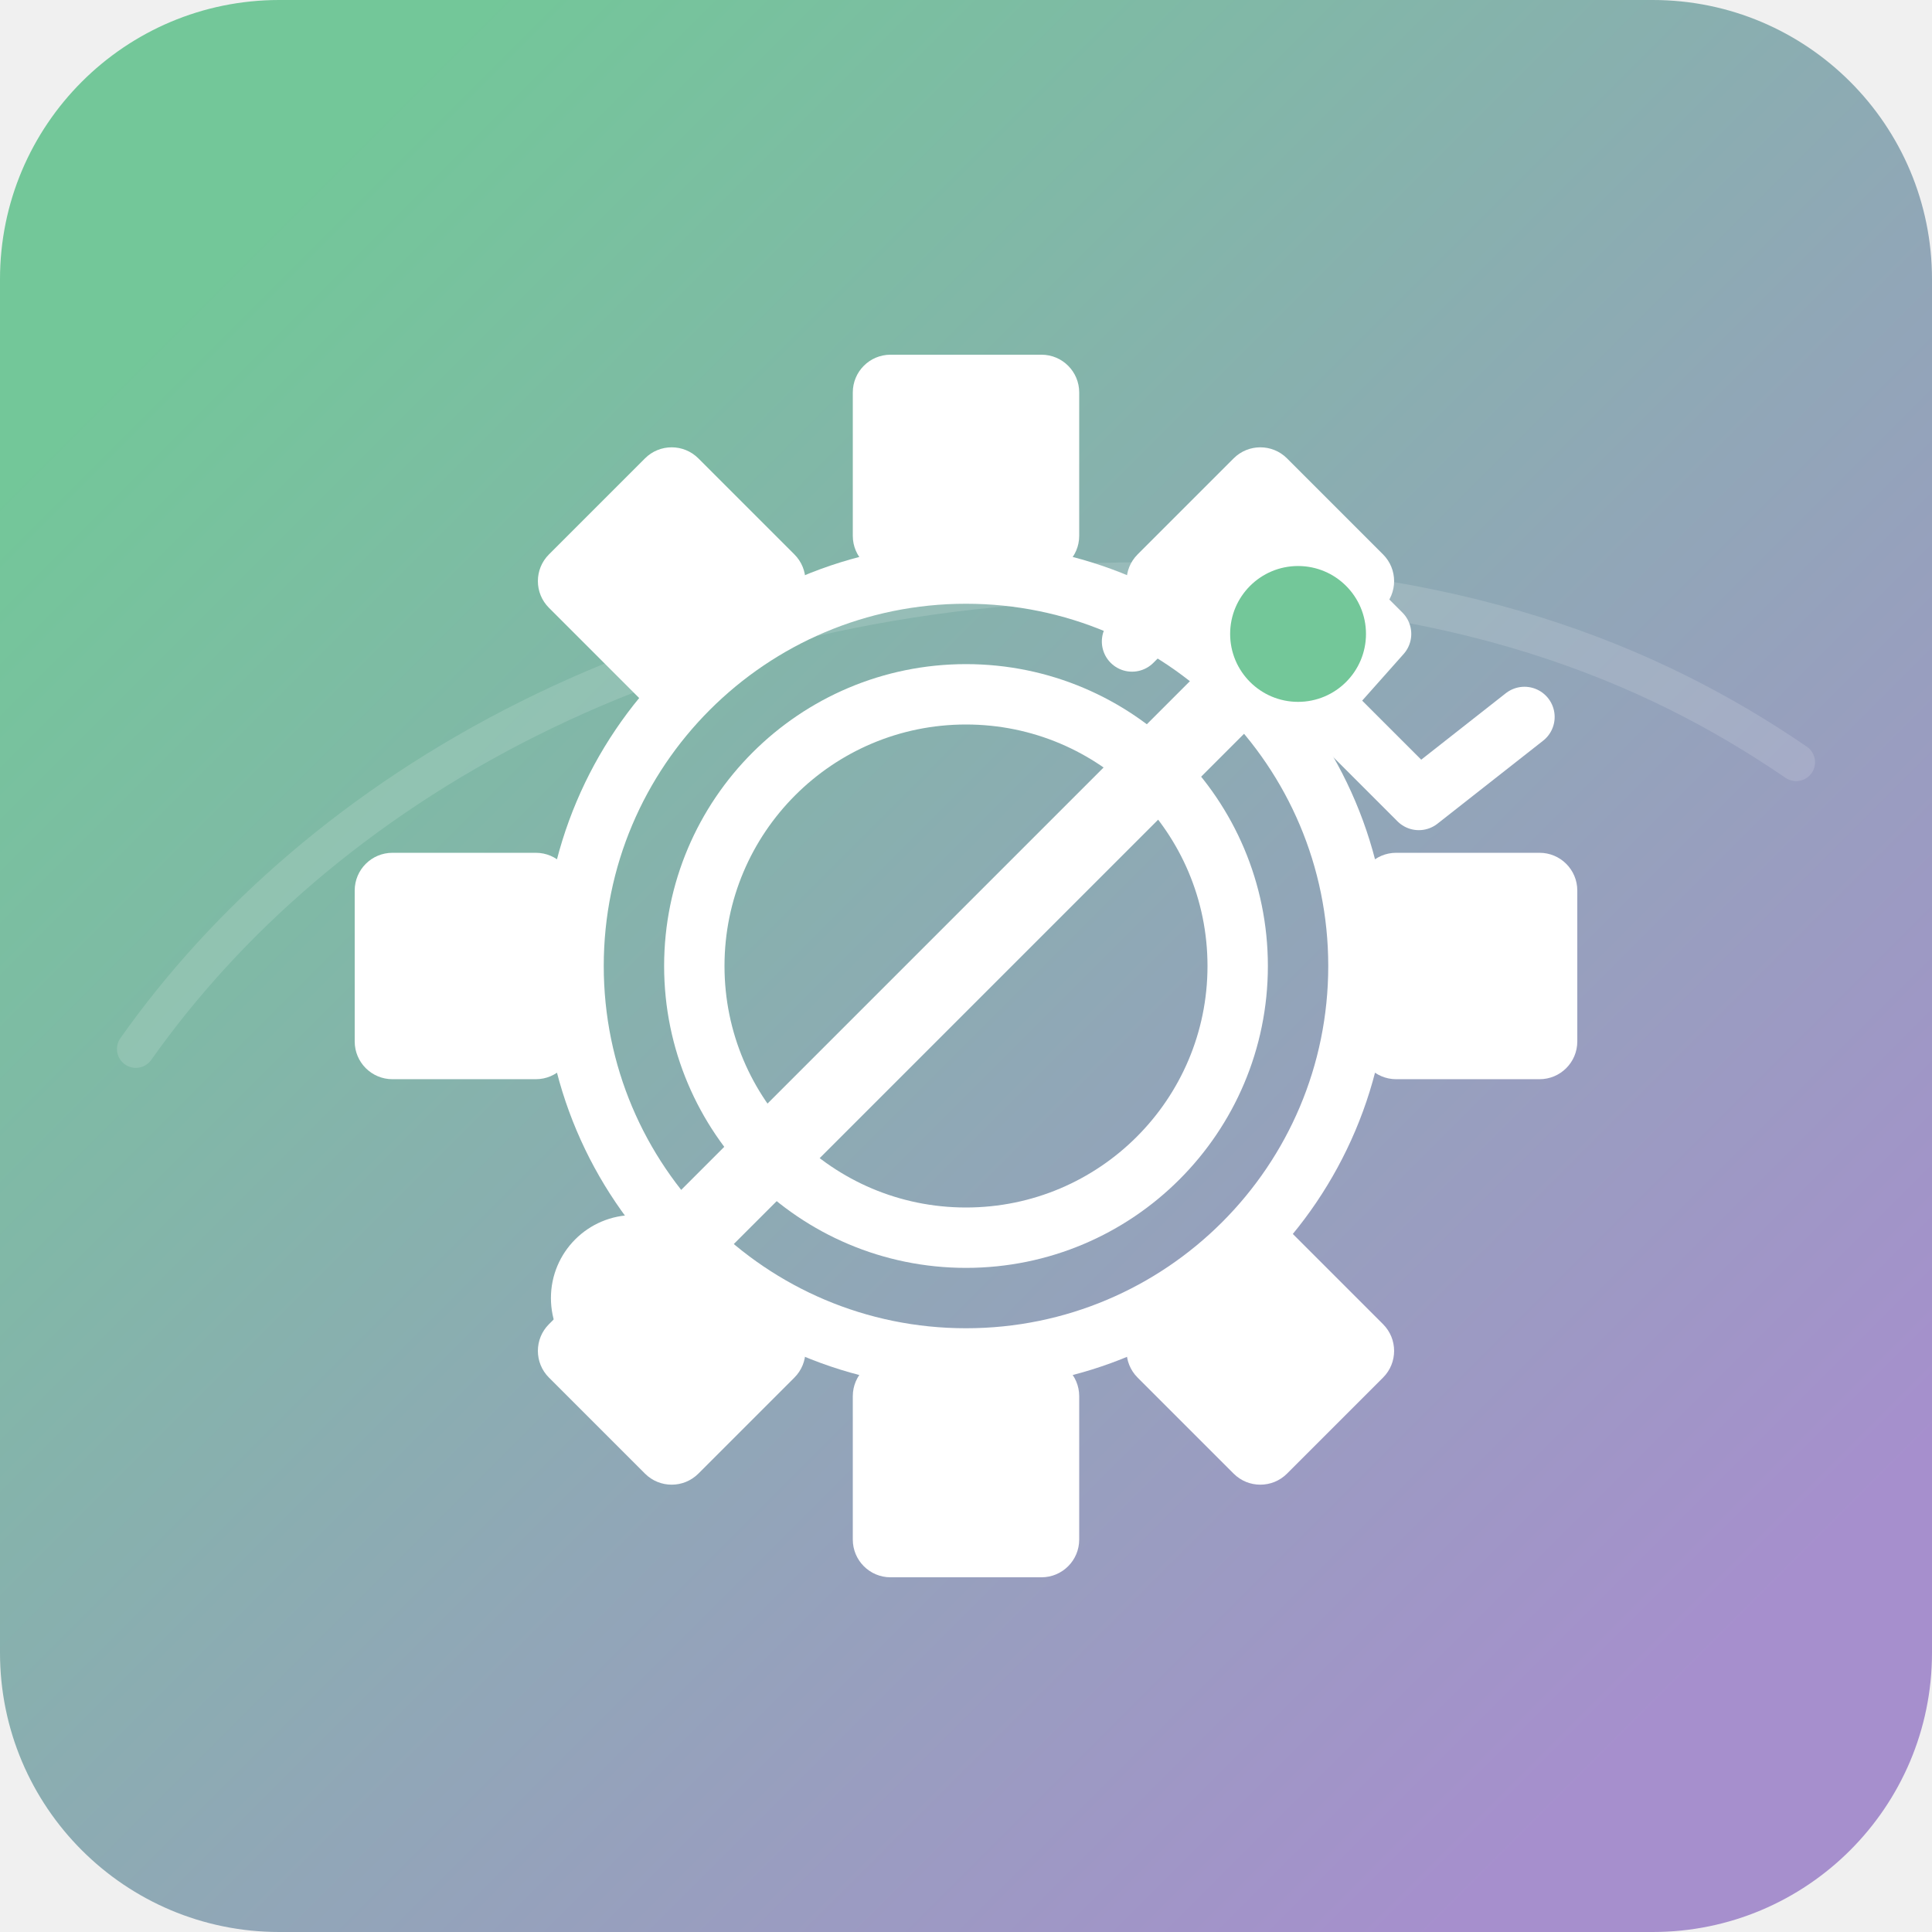
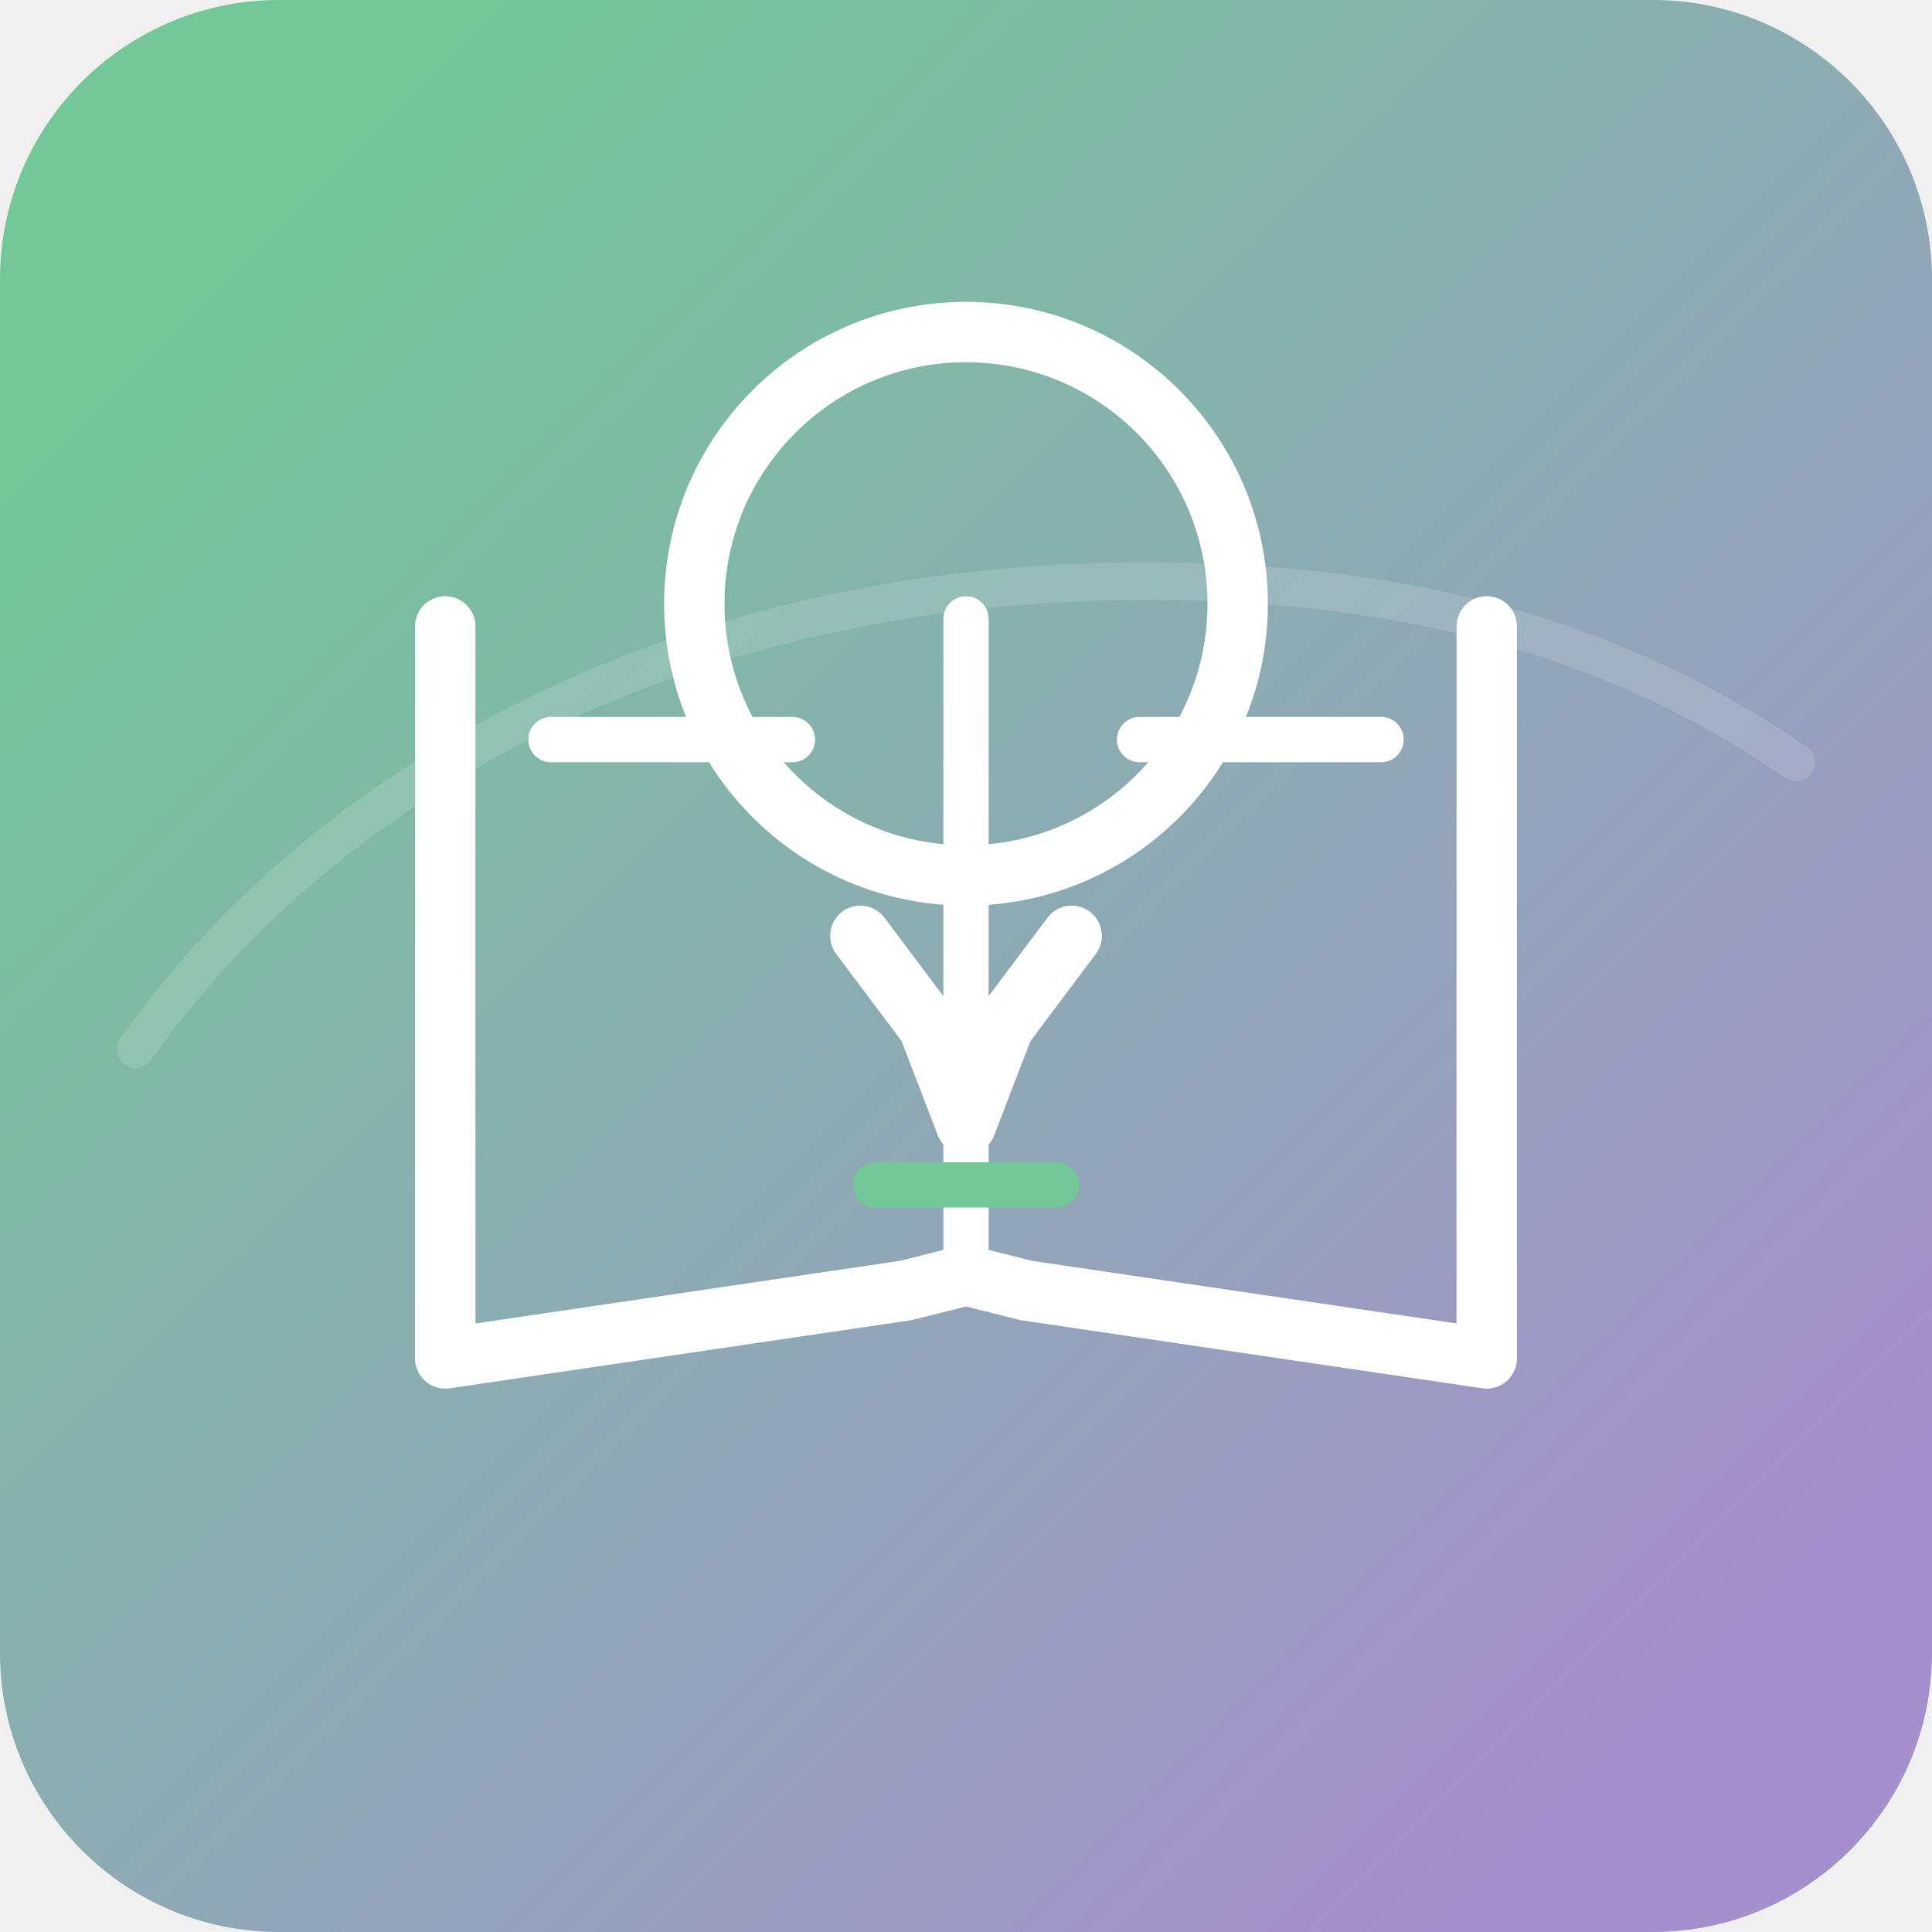
<svg xmlns="http://www.w3.org/2000/svg" width="512" height="512" viewBox="0 0 512 512" fill="none">
  <defs>
    <linearGradient id="bg" x1="64" y1="64" x2="448" y2="448" gradientUnits="userSpaceOnUse">
      <stop offset="0" stop-color="#73C799" />
      <stop offset="1" stop-color="#A68FCD" />
    </linearGradient>
  </defs>
  <rect x="0" y="0" width="512" height="512" rx="74" fill="url(#bg)" />
  <path d="M36 278C84 210 176 154 304 154C386 154 438 176 476 202" stroke="white" stroke-opacity="0.14" stroke-width="10" stroke-linecap="round" />
  <style>
    .outline { stroke: white; stroke-width: 16; stroke-linecap: round; stroke-linejoin: round; fill: none; }
    .outline.thin { stroke-width: 12; }
    .outline.heavy { stroke-width: 20; }
    .solid { fill: white; }
    .soft { fill: #F6F4FB; }
    .accent { stroke: #73C799; stroke-width: 12; stroke-linecap: round; stroke-linejoin: round; fill: none; }
    .accent.strong { stroke-width: 18; }
  </style>
-   <g class="solid">
-     <rect x="226" y="94" width="60" height="58" rx="10" />
-     <rect x="226" y="360" width="60" height="58" rx="10" />
-     <rect x="360" y="226" width="58" height="60" rx="10" />
-     <rect x="94" y="226" width="58" height="60" rx="10" />
-     <rect x="306" y="126" width="56" height="56" rx="10" transform="rotate(45 334 154)" />
-     <rect x="306" y="330" width="56" height="56" rx="10" transform="rotate(45 334 358)" />
-     <rect x="150" y="330" width="56" height="56" rx="10" transform="rotate(45 178 358)" />
-     <rect x="150" y="126" width="56" height="56" rx="10" transform="rotate(45 178 154)" />
-   </g>
-   <circle cx="256" cy="256" r="104" class="outline" />
-   <circle cx="256" cy="256" r="72" class="outline" />
-   <path d="M178 332L332 178" class="outline heavy" />
-   <path d="M300 170L334 136L366 168L350 186L376 212L404 190" class="outline" />
-   <circle cx="168" cy="344" r="14" class="outline" />
-   <circle cx="344" cy="168" r="18" fill="#73C799" />
+   <path d="M118 166V360L240 342L256 338L272 342L394 360V166" class="outline" />
+   <path d="M256 164V334" class="outline thin" />
+   <path d="M146 196H210M302 196H366" class="outline thin" />
+   <circle cx="256" cy="160" r="72" class="outline" />
+   <path d="M228 248L246 272L256 298L266 272L284 248" class="outline" />
+   <path d="M232 314H280" class="accent" />
</svg>
